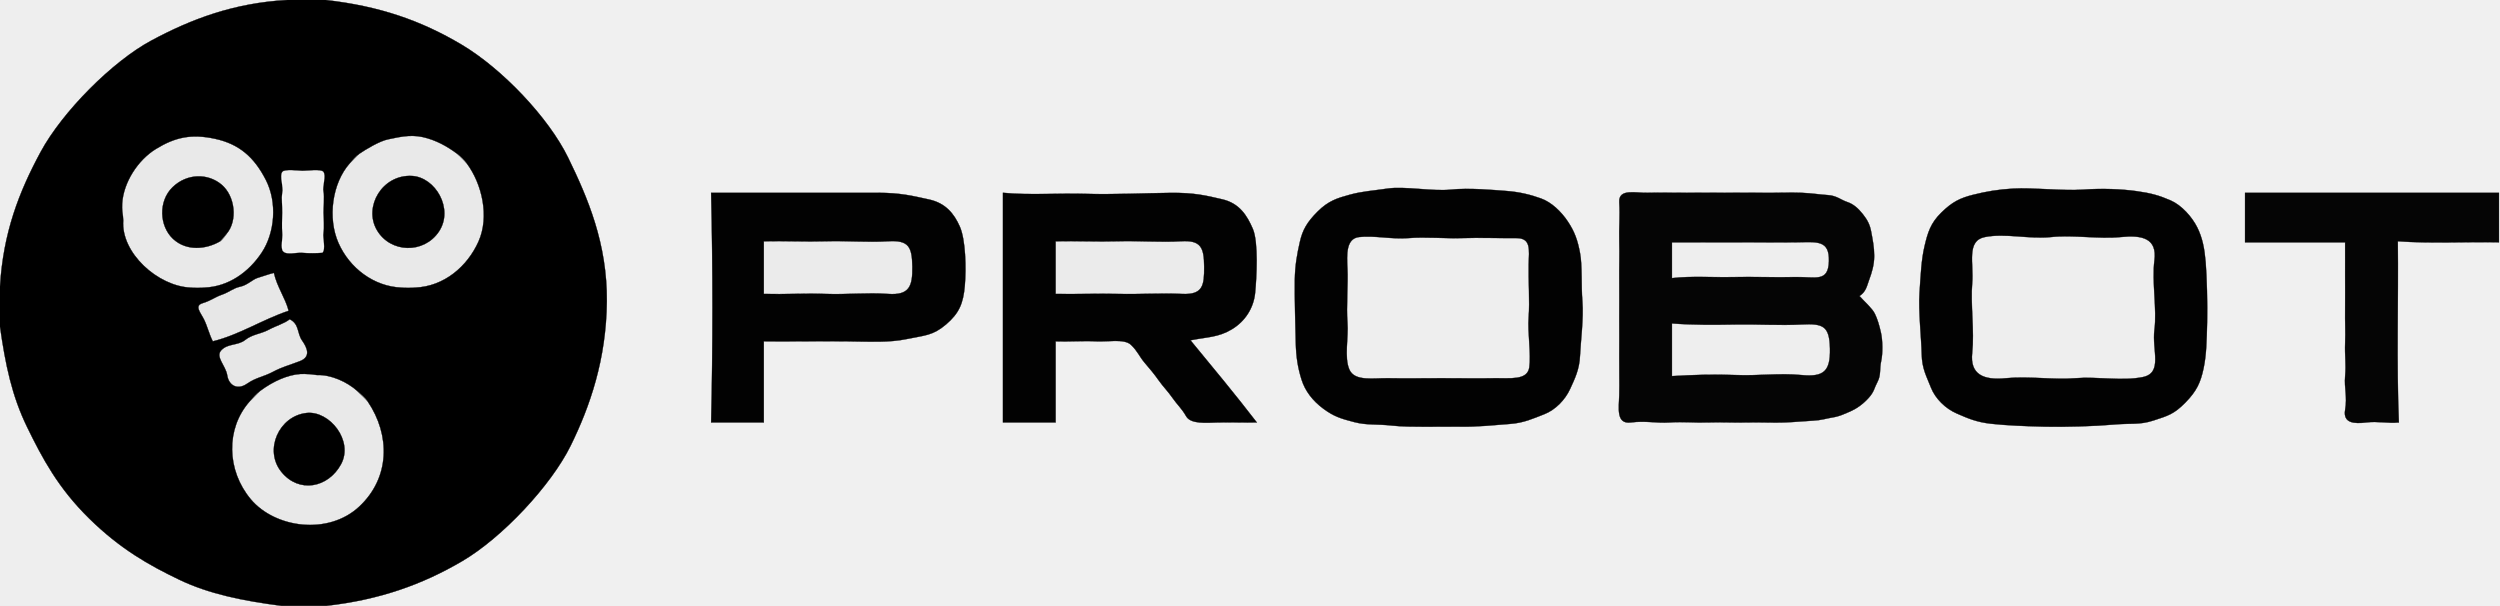
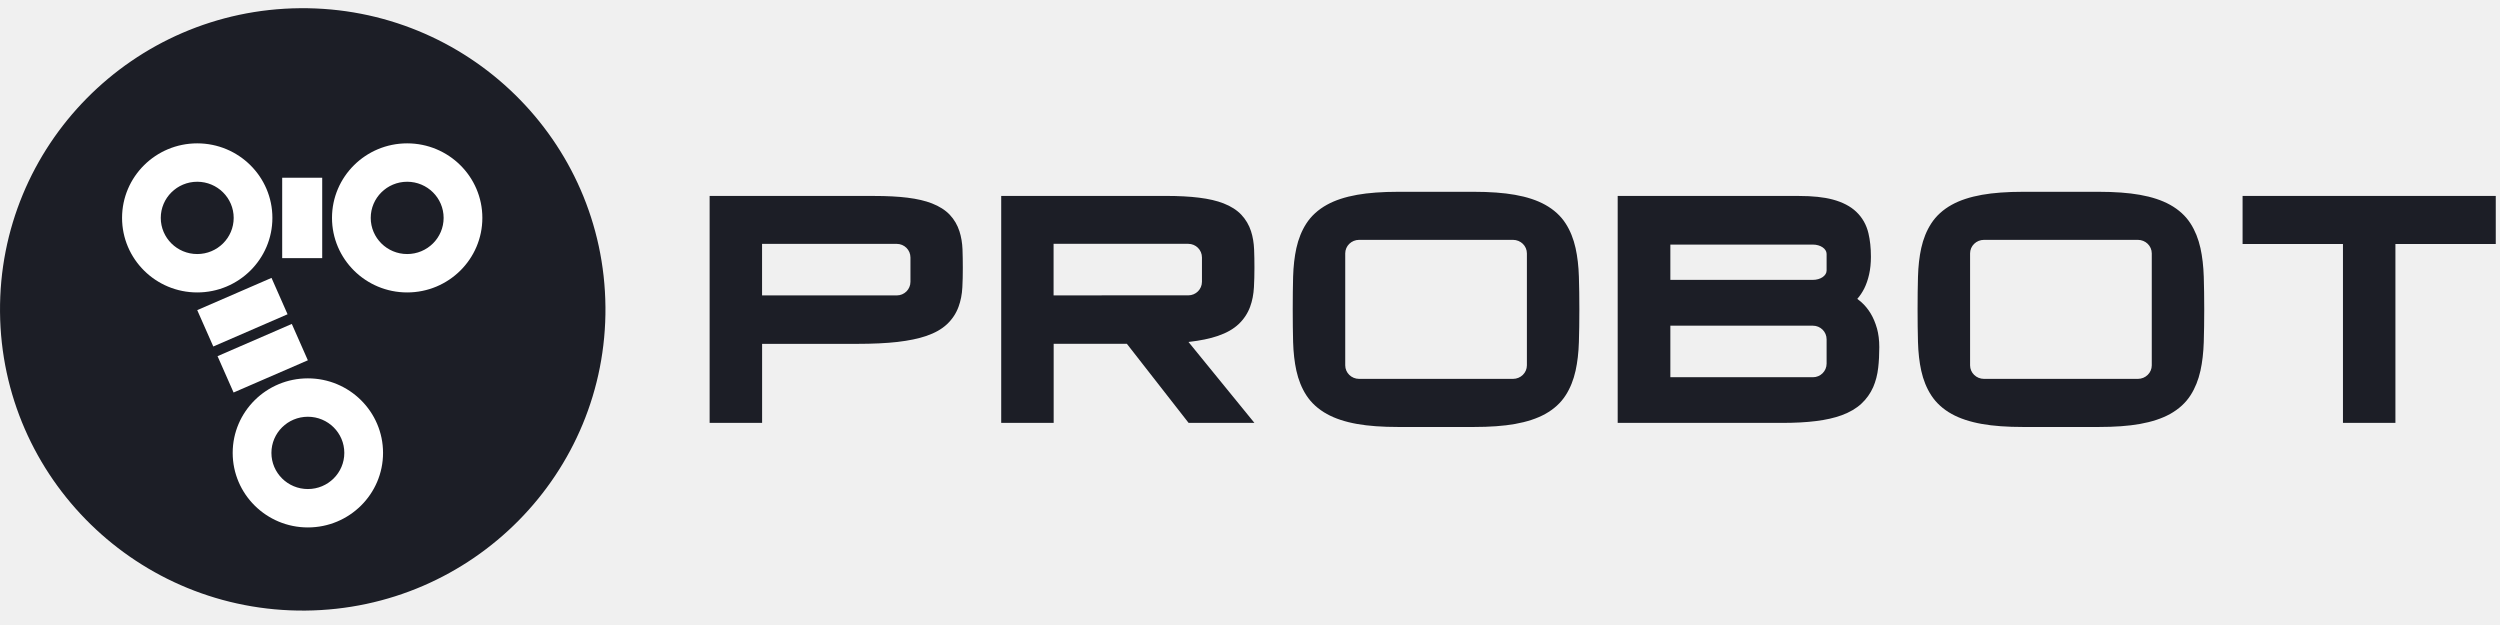
- <svg xmlns="http://www.w3.org/2000/svg" width="2373" height="575" viewBox="0 0 2373 575">
-   <path d="M0 272c3.04-51.05 17.97-89.68 38.57-127.77 20.6-38.09 68.07-85.92 105.2-105.81C180.9 18.54 221.27 2.81 273 0H0v272Z" fill="none" fill-opacity="0" stroke="#000" stroke-opacity=".01" stroke-width=".3" />
-   <path d="M0 272v38c5.16 36.26 11.27 65.7 25.71 95.3 14.45 29.61 29.47 57.94 59.04 86.95 29.57 29.01 56.72 44.2 85.17 57.88 28.44 13.68 60.77 20.18 97.08 24.87h43c50.13-5.7 90.56-19.98 128.75-42.39 38.2-22.41 84.4-72.01 102.82-109.38 18.42-37.37 33.98-82.3 34.43-137.23.45-54.93-18.15-98.23-36.7-136.3-18.56-38.06-62.64-84.43-101.07-107.28C399.8 19.58 360.37 5.8 309 0h-36c-51.73 2.81-92.1 18.54-129.23 38.42-37.13 19.89-84.6 67.72-105.2 105.81C17.97 182.32 3.04 220.95 0 272m194 1c-4.29.17-8.71.17-13 0-31.01-1.2-66.51-32.95-64-64-.16-4.6-1.33-10.65-1-16 1.18-19.33 14.39-40.88 32.25-51.75 17.85-10.88 33.24-14.46 56-9.49 22.75 4.96 36.98 17.32 48.06 38.94 11.07 21.61 8.58 50.28-3.88 69.07-12.47 18.78-31.61 32.34-54.43 33.23m240-127c3.33 2.48 6.56 5.72 9 9 14.59 19.58 21.75 50.63 11.21 74.23-10.53 23.6-32.58 42.7-60.21 43.77-4.29.17-8.71.17-13 0-26.15-1.01-49.18-18.52-59.7-42.3-10.52-23.77-6.05-56.86 10.7-75.7 2.78-3.13 5.55-6.63 9-9 5.98-4.11 19.5-12.28 27.57-13.79 8.07-1.51 19.78-4.95 32.51-2.15 12.73 2.81 23.5 8.92 32.92 15.94m-127 17c2.87 4.1-1.06 13.7 0 19 1.06 5.3-.15 14.43 0 20s.8 13.78 0 19c-.8 5.22 2.57 15.56-1 19-5.31.48-13.92.52-19 0s-14.67 2.33-18-1c-3.43-3.43-.35-12.85-1-18s-.23-13.53 0-19c.23-5.47-1.26-13.79 0-19 1.26-5.21-2.93-15.81 0-20 1.98-2.83 15.29-1.13 19-1 3.71.13 17.91-1.98 20 1m-47 96c2.97 13.38 10.74 23.59 14 36-24.48 8.13-46.85 22.86-72 29-3.39-6.44-5.09-14.13-8.32-20.68-3.23-6.55-9.5-13.09-1.45-15.53 8.05-2.44 11.64-5.75 18.47-8.1 6.82-2.34 10.59-6.19 17.38-7.61 6.78-1.43 11.8-7 16.63-8.38 4.83-1.39 9.38-3.25 15.29-4.7m15 44c9.3 4.7 6.84 13.25 11.77 20.23s8.5 15.47-2 19.54c-10.49 4.07-16.31 5.23-25.78 10.22-9.46 5-15.67 5.13-24.67 11.33-9 6.2-17.12 1.56-18.62-8.02-1.49-9.58-11.78-17.66-5.47-24.07s15.65-4.1 22.47-9.54c6.81-5.44 15.11-5.79 22.3-9.69 7.2-3.9 14.78-5.82 20-10m10 52c5.39-.35 11.41.68 16 1 12.93-.51 28.23 6.31 38 15 3.44 3.06 7.42 6.19 10 10 21.79 32.21 21.26 72.58-8.08 99.92-29.34 27.34-79.83 20.37-102.84-7-23.01-27.38-23.97-67.17-1.08-92.92 3.11-3.5 6.27-7.22 10-10 12.67-9.44 26.45-15.26 38-16Z" fill="none" fill-opacity="0" stroke="#000" stroke-width=".3" />
-   <path d="M310 575h2063V0H309c51.37 5.8 90.8 19.58 129.23 42.42 38.43 22.85 82.51 69.22 101.07 107.28 18.55 38.07 37.15 81.37 36.7 136.3-.45 54.93-16.01 99.86-34.43 137.23-18.42 37.37-64.62 86.97-102.82 109.38C400.56 555.02 360.13 569.3 310 575m1007-396c16.15-2.43 42.65 2.81 60 1s40.13.32 52.75 1.26c12.63.94 23.11 3.56 33 7.13 9.9 3.58 19.05 12.29 25.44 21.86 6.39 9.57 9.31 17.68 11.58 29.98 2.28 12.3.95 29.57 2.23 45.77 1.28 16.2-1.67 38.8-2.26 51.75-.6 12.96-4.83 21.49-9.44 31.55-4.62 10.06-13.79 19.73-24.55 23.89-10.77 4.16-19.16 8.19-32.5 9.2-13.34 1.01-30.84 2.93-48.25 2.61-17.41-.32-46.62.82-63.02-.98-16.41-1.8-24.15-.14-36.73-3.42-12.59-3.27-19.13-5.26-29.17-12.69-10.04-7.43-17.28-16.79-20.67-27.66-3.39-10.87-5.16-20.9-5.48-35.33-.32-14.42-1.2-44.02-.92-58.93.27-14.9 2.24-24.89 4.79-36.24 2.55-11.35 6.73-18.83 16.95-29 10.23-10.17 18.52-12.67 30.5-15.94 11.98-3.28 21.98-3.74 35.75-5.81m594 0c18.76-1.06 47.13 2.33 66 1 18.88-1.33 36.96-.5 50.75 1.4 13.8 1.89 21.81 4.15 32.5 8.79 10.7 4.64 20.46 15.86 25.33 25.58 4.86 9.72 6.92 19.78 8.02 32.98 1.11 13.2 1.84 40.55 1.4 57.25-.44 16.7-.54 30.31-3.39 43.75-2.86 13.45-6.56 21.5-17.36 32.5-10.81 11-16.72 12.48-30.17 16.88-13.44 4.4-21.01 2.35-38.1 3.89-17.1 1.55-46.63 2.42-64.98 1.98-18.35-.44-37.2-1.2-51.25-2.8-14.05-1.61-22.01-5.21-32.52-9.78-10.51-4.56-20.28-14.01-24.42-24.67-4.14-10.66-8.49-17.72-8.74-31.83-.26-14.12-3.22-40.9-2.07-57.92 1.15-17.02 1.69-31.22 4.76-44.25 3.07-13.03 5.72-21.96 15.99-32 10.28-10.04 17.58-13.72 30.15-16.87 12.57-3.14 23.96-5.08 38.1-5.88M725 324v77h-50c1.67-72.08 1.66-145.95 0-218 24.72.01 54.82-.02 79 0s56.79-.03 79 0 32.97 2.92 48.7 6.31c15.72 3.38 23.86 13.31 29.36 25.77 5.51 12.47 6.17 39.48 4.73 56.15-1.45 16.66-5.26 26.03-17.82 36.74s-20.35 10.32-37.22 13.83c-16.86 3.51-33.97 2.48-56.75 2.2-22.78-.28-55.33.21-79 0m405-1c21.52 26.14 42.33 51.13 63 78-11.4.2-25.92-.27-37 0-11.08.27-25.7 1.78-30.1-5.9-4.4-7.68-8.24-10.62-12.81-17.2-4.56-6.58-8.94-10.74-13.22-16.82-4.27-6.08-8.44-10.99-13.44-16.85-5-5.86-6.64-11.03-13-17-6.36-5.97-22.48-2.56-33.43-3.23-10.95-.67-26.62.5-38 0v77h-50V183c24.47 2.42 54.56.21 79 1 24.44.79 57.79-.71 80.07-.93 22.29-.22 32.96 2.35 49.18 6.13 16.21 3.78 23.48 15.32 28.94 28.05 5.46 12.73 3.56 46.13 2.21 60.5-1.36 14.37-9.28 27.1-22.15 34.84-12.88 7.73-23.33 7.23-39.25 10.41m635-42c5.38 5.94 12.05 11.64 14.58 16.77 2.53 5.13 4.18 10.83 5.81 17.98 1.64 7.16 1.84 19.79.22 27-1.63 7.21-.07 13.28-3.4 19.48-3.32 6.2-3.09 9.49-8.51 15.47-5.42 5.99-11.58 10.24-16.62 12.43-5.04 2.18-10.79 5.03-17 6-6.2.97-11.21 2.78-18.83 3.13-7.62.36-16.65 1.32-27.25 1.74-10.6.42-24.35-.33-36 0-11.65.33-24.72-.44-37 0-12.28.44-22.96-.88-36 0s-22.71-1.84-37 0-11.3-13.98-11-26c.3-12.02-.11-23.85 0-36 .11-12.15.01-24.74 0-37-.01-12.26.14-23.56 0-36-.14-12.44.36-24.23 0-37s.81-23.6 0-37c-.81-13.4 15.71-8.64 27-9 11.29-.36 25.36.13 37 0s24.34-.02 36 0 25.66-.17 37 0 25.59-.46 36 0 17.29 1.7 25.25 2.2c7.96.5 12.33 4.63 18.05 6.51 5.73 1.89 10.39 5.85 14.89 11.54 4.5 5.69 6.76 10.16 8 17 1.24 6.85 2.83 14.17 2.81 22.75-.02 8.58-2.37 15.97-4.71 22.3s-2.92 11.44-9.29 15.7m607-98v47c-31.91-.66-64.53 1.33-96-1 .65 57.24-1.32 115.2 1 172-11.09 1.05-19.65-1.4-31 0-11.35 1.4-22.19.75-20-12 2.19-12.75-1.02-20.43 0-32s-.45-19.99 0-31c.45-11.01-.21-21.17 0-32 .21-10.83-.11-21.25 0-32s-.08-21.27 0-32h-95v-47h241Z" stroke="none" fill="none" fill-opacity="0" stroke-opacity="0" stroke-width=".3" />
-   <path d="M116 193c.25 4.63 1.43 10.63 1 16-2.51 31.05 32.99 62.8 64 64 3.97-.31 9.1-.3 13 0 22.82-.89 41.96-14.45 54.43-33.23 12.46-18.79 14.95-47.46 3.88-69.07-11.08-21.62-25.31-33.98-48.06-38.94-22.76-4.97-38.15-1.39-56 9.49-17.86 10.87-31.07 32.42-32.25 51.75m99 29c-.89 1.71-3 5.24-6 7-13 7.63-31.76 9.82-44.75-2.26-12.99-12.08-14.13-35.71-.5-48.99 13.64-13.28 33.51-13.44 46.5-2.56 12.98 10.89 15.56 34.33 4.75 46.81ZM341 146c-1.73 1.8-6.96 7.47-9 9-16.75 18.84-21.22 51.93-10.7 75.7 10.52 23.78 33.55 41.29 59.7 42.3 3.97-.31 9.1-.3 13 0 27.63-1.07 49.68-20.17 60.21-43.77 10.54-23.6 3.38-54.65-11.21-74.23-1.89-1.64-7.47-7.24-9-9-9.42-7.02-20.19-13.13-32.92-15.94-12.73-2.8-24.44.64-32.51 2.15-8.07 1.51-21.59 9.68-27.57 13.79m50 21c22.3 1.17 39.92 31.26 25.69 52.69-14.22 21.44-46.19 20.67-58.99-1.39-12.79-22.07 5.12-52.78 33.3-51.3Z" fill="none" fill-opacity="0" stroke="#000" stroke-opacity=".03" stroke-width=".3" />
-   <path d="M332 155c2.04-1.53 7.27-7.2 9-9-3.45 2.37-6.22 5.87-9 9Z" fill="none" fill-opacity="0" stroke="#6A6A6A" stroke-opacity=".5" stroke-width=".3" />
-   <path d="M443 155c-2.44-3.28-5.67-6.52-9-9 1.53 1.76 7.11 7.36 9 9Z" fill="none" fill-opacity="0" stroke="#6A6A6A" stroke-opacity=".53" stroke-width=".3" />
-   <path d="M268 163c2.33 24.43.34 50.82 1 76 12.26.83 24.77-1.11 37 0-.01-25.17-.83-51.65 1-76-2.09-2.98-16.29-.87-20-1-3.71-.13-17.02-1.83-19 1Z" fill="none" fill-opacity="0" stroke="#000" stroke-opacity=".01" stroke-width=".3" />
-   <path d="M269 239c-.66-25.18 1.33-51.57-1-76-2.93 4.19 1.26 14.79 0 20-1.26 5.21.23 13.53 0 19-.23 5.47-.65 13.85 0 19s-2.43 14.57 1 18Z" fill="none" fill-opacity="0" stroke="#FFF" stroke-opacity=".45" stroke-width=".3" />
-   <path d="M306 239v1c3.57-3.44.2-13.78 1-19 .8-5.22.15-13.43 0-19s1.06-14.7 0-20c-1.06-5.3 2.87-14.9 0-19-1.83 24.35-1.01 50.83-1 76Z" fill="none" fill-opacity="0" stroke="#FFF" stroke-opacity=".29" stroke-width=".3" />
-   <path d="M209 229c1.42-1.29 4.48-5.25 6-7 10.81-12.48 8.23-35.92-4.75-46.81-12.99-10.88-32.86-10.72-46.5 2.56-13.63 13.28-12.49 36.91.5 48.99C177.24 238.82 196 236.63 209 229ZM391 167c-28.18-1.48-46.09 29.23-33.3 51.3 12.8 22.06 44.77 22.83 58.99 1.39 14.23-21.43-3.39-51.52-25.69-52.69Z" fill="none" fill-opacity="0" stroke="#000" stroke-width=".3" />
-   <path d="M1317 179c-13.77 2.07-23.77 2.53-35.75 5.81-11.98 3.27-20.27 5.77-30.5 15.94-10.22 10.17-14.4 17.65-16.95 29-2.55 11.35-4.52 21.34-4.79 36.24-.28 14.91.6 44.51.92 58.93.32 14.43 2.09 24.46 5.48 35.33 3.39 10.87 10.63 20.23 20.67 27.66 10.04 7.43 16.58 9.42 29.17 12.69 12.58 3.28 20.32 1.62 36.73 3.42 16.4 1.8 45.61.66 63.02.98 17.41.32 34.91-1.6 48.25-2.61 13.34-1.01 21.73-5.04 32.5-9.2 10.76-4.16 19.93-13.83 24.55-23.89 4.61-10.06 8.84-18.59 9.44-31.55.59-12.95 3.54-35.55 2.26-51.75-1.28-16.2.05-33.47-2.23-45.77-2.27-12.3-5.19-20.41-11.58-29.98s-15.54-18.28-25.44-21.86c-9.89-3.57-20.37-6.19-33-7.13-12.62-.94-35.4-3.07-52.75-1.26-17.35 1.81-43.85-3.43-60-1m-27 46c14-1.69 31.37 2.33 47 1 15.63-1.33 35.43.56 51 0s36.44.16 51 0c14.56-.16 12.37 10.8 12 25-.37 14.2 1.16 35.48 0 50-1.16 14.52 2.44 35.07.6 47.75-1.83 12.69-18.7 9.94-32.6 10.25-13.9.31-36.25-.01-51 0s-35.77.29-50 0c-14.23-.29-32.13 3.38-37.19-8.25-5.06-11.64-.65-30.26-1.81-44.75-1.16-14.49.7-37.23 0-51-.7-13.77-1.31-28.52 11-30ZM1911 179c-14.14.8-25.53 2.74-38.1 5.88-12.57 3.15-19.87 6.83-30.15 16.87-10.27 10.04-12.92 18.97-15.99 32-3.07 13.03-3.61 27.23-4.76 44.25s1.81 43.8 2.07 57.92c.25 14.11 4.6 21.17 8.74 31.83 4.14 10.66 13.91 20.11 24.42 24.67 10.51 4.57 18.47 8.17 32.52 9.78 14.05 1.6 32.9 2.36 51.25 2.8 18.35.44 47.88-.43 64.98-1.98 17.09-1.54 24.66.51 38.1-3.89 13.45-4.4 19.36-5.88 30.17-16.88 10.8-11 14.5-19.05 17.36-32.5 2.85-13.44 2.95-27.05 3.39-43.75.44-16.7-.29-44.05-1.4-57.25-1.1-13.2-3.16-23.26-8.02-32.98-4.87-9.72-14.63-20.94-25.33-25.58-10.69-4.64-18.7-6.9-32.5-8.79-13.79-1.9-31.87-2.73-50.75-1.4-18.87 1.33-47.24-2.06-66-1m-27 46c19.34-3.87 42.29 2.22 63 0s45.35 2.11 66 0 34.62 1.32 32 22c-2.62 20.68 2.54 46.58 0 66s8.29 40.96-11.08 44.93c-19.37 3.98-43.1-.64-63.92 1.07-20.81 1.71-44.8-2.13-66 0-21.2 2.13-34.22-3.45-32-24 2.22-20.55-1.69-47.11 0-66s-5.82-40.44 12-44ZM725 324c23.67.21 56.22-.28 79 0s39.89 1.31 56.75-2.2c16.87-3.51 24.66-3.12 37.22-13.83 12.56-10.71 16.37-20.08 17.82-36.74 1.44-16.67.78-43.68-4.73-56.15-5.5-12.46-13.64-22.39-29.36-25.77-15.73-3.39-26.49-6.28-48.7-6.31-22.21-.03-54.82.02-79 0s-54.28.01-79 0c1.66 72.05 1.67 145.92 0 218h50v-77m0-45v-50c19.65-.48 39.35.63 59 0s39.37 1.22 59 0c19.63-1.22 22.71 5.34 23 24 .29 18.66-2.69 27.43-23 26-20.31-1.43-39 .74-59 0s-39.08.56-59 0ZM1130 323c15.92-3.18 26.37-2.68 39.25-10.41 12.87-7.74 20.79-20.47 22.15-34.84 1.35-14.37 3.25-47.77-2.21-60.5-5.46-12.73-12.73-24.27-28.94-28.05-16.22-3.78-26.89-6.35-49.18-6.13-22.28.22-55.63 1.72-80.07.93-24.44-.79-54.53 1.42-79-1v218h50v-77c11.38.5 27.05-.67 38 0s27.07-2.74 33.43 3.23c6.36 5.97 8 11.14 13 17 5 5.86 9.17 10.77 13.44 16.85 4.28 6.08 8.66 10.24 13.22 16.82 4.57 6.58 8.41 9.52 12.81 17.2s19.02 6.17 30.1 5.9c11.08-.27 25.6.2 37 0-20.67-26.87-41.48-51.86-63-78m-128-44v-50c19.45-.47 39.63.62 59 0 19.37-.62 41 1.18 60 0s21.86 5.96 22 24c.14 18.04-1.18 26.96-21 26-19.82-.96-40.1.5-60 0s-40.07.37-60 0Z" fill="none" fill-opacity="0" stroke="#000" stroke-opacity=".99" stroke-width=".3" />
-   <path d="M1765 281c6.37-4.26 6.95-9.37 9.29-15.7 2.34-6.33 4.69-13.72 4.71-22.3.02-8.58-1.57-15.9-2.81-22.75-1.24-6.84-3.5-11.31-8-17-4.5-5.69-9.16-9.65-14.89-11.54-5.72-1.88-10.09-6.01-18.05-6.51-7.96-.5-14.84-1.74-25.25-2.2-10.41-.46-24.66.17-36 0s-25.34.02-37 0-24.36-.13-36 0-25.71-.36-37 0-27.81-4.4-27 9c.81 13.4-.36 24.23 0 37s-.14 24.56 0 37c.14 12.44-.01 23.74 0 36 .01 12.26.11 24.85 0 37-.11 12.15.3 23.98 0 36s-3.29 27.84 11 26c14.29-1.84 23.96.88 37 0s23.72.44 36 0c12.28-.44 25.35.33 37 0 11.65-.33 25.4.42 36 0 10.6-.42 19.63-1.38 27.25-1.74 7.62-.35 12.63-2.16 18.83-3.13 6.21-.97 11.96-3.82 17-6 5.04-2.19 11.2-6.44 16.62-12.43 5.42-5.98 5.19-9.27 8.51-15.47 3.33-6.2 1.77-12.27 3.4-19.48 1.62-7.21 1.42-19.84-.22-27-1.63-7.15-3.28-12.85-5.81-17.98-2.53-5.13-9.2-10.83-14.58-16.77m-178-17v-34c19.72-.11 39.27.15 59 0 19.73-.15 39.2.29 59 0 19.8-.29 31.6-2.41 31 18-.6 20.41-12.84 14.53-32 15-19.16.47-39.72-.44-59 0s-39.18-1.16-58 1m0 93v-50c20.11 1.56 40.38 1.36 61 1 20.62-.36 41.17 1.08 62 0s26.54 1.53 27 23c.46 21.47-5.95 27.04-27 25-21.05-2.04-41.26.87-62 0-20.74-.87-40.83-.18-61 1ZM2372 183h-241v47h95c-.08 10.73.11 21.25 0 32s.21 21.17 0 32c-.21 10.83.45 20.99 0 32-.45 11.01 1.02 19.43 0 31s2.19 19.25 0 32 8.65 13.4 20 12c11.35-1.4 19.91 1.05 31 0-2.32-56.8-.35-114.76-1-172 31.47 2.33 64.09.34 96 1v-47Z" fill="none" fill-opacity="0" stroke="#000" stroke-opacity=".98" stroke-width=".3" />
-   <path d="M117 209c.43-5.37-.75-11.37-1-16-.33 5.35.84 11.4 1 16Z" fill="none" fill-opacity="0" stroke="#FFF" stroke-opacity=".23" stroke-width=".3" />
-   <path d="M209 229c3-1.76 5.11-5.29 6-7-1.52 1.75-4.58 5.71-6 7Z" fill="none" fill-opacity="0" stroke="#6E6E6E" stroke-opacity=".52" stroke-width=".3" />
-   <path d="M1290 225c-12.31 1.48-11.7 16.23-11 30 .7 13.77-1.16 36.51 0 51 1.16 14.49-3.25 33.11 1.81 44.75 5.06 11.63 22.96 7.96 37.19 8.25 14.23.29 35.25.01 50 0s37.1.31 51 0c13.9-.31 30.77 2.44 32.6-10.25 1.84-12.68-1.76-33.23-.6-47.75 1.16-14.52-.37-35.8 0-50 .37-14.2 2.56-25.16-12-25-14.56.16-35.43-.56-51 0s-35.37-1.33-51 0c-15.63 1.33-33-2.69-47-1ZM1884 225c-17.82 3.56-10.31 25.11-12 44-1.69 18.89 2.22 45.45 0 66-2.22 20.55 10.8 26.13 32 24 21.2-2.13 45.19 1.71 66 0 20.82-1.71 44.55 2.91 63.92-1.07 19.37-3.97 8.54-25.51 11.08-44.93 2.54-19.42-2.62-45.32 0-66s-11.35-24.11-32-22c-20.65 2.11-45.29-2.22-66 0s-43.66-3.87-63 0Z" fill="none" fill-opacity="0" stroke="#000" stroke-opacity=".01" stroke-width=".3" />
-   <path d="M725 279c19.92.56 39-.74 59 0s38.69-1.43 59 0c20.31 1.43 23.29-7.34 23-26-.29-18.66-3.37-25.22-23-24-19.63 1.22-39.35-.63-59 0s-39.35-.48-59 0v50ZM1002 279c19.93.37 40.1-.5 60 0s40.18-.96 60 0 21.14-7.96 21-26c-.14-18.04-3-25.18-22-24-19 1.18-40.63-.62-60 0-19.37.62-39.55-.47-59 0v50Z" fill="none" fill-opacity="0" stroke="#000" stroke-opacity=".02" stroke-width=".3" />
-   <path d="M1587 264c18.82-2.16 38.72-.56 58-1 19.28-.44 39.84.47 59 0 19.16-.47 31.4 5.41 32-15 .6-20.41-11.2-18.29-31-18-19.8.29-39.27-.15-59 0-19.73.15-39.28-.11-59 0v34Z" fill="none" fill-opacity="0" stroke="#000" stroke-opacity=".01" stroke-width=".3" />
-   <path d="M306 240v-1c-12.23-1.11-24.74.83-37 0 3.33 3.33 12.92.48 18 1s13.69.48 19 0Z" fill="none" fill-opacity="0" stroke="#FFF" stroke-opacity=".12" stroke-width=".3" />
-   <path d="M260 259c-5.91 1.45-10.46 3.31-15.29 4.7-4.83 1.38-9.85 6.95-16.63 8.38-6.79 1.42-10.56 5.27-17.38 7.61-6.83 2.35-10.42 5.66-18.47 8.1-8.05 2.44-1.78 8.98 1.45 15.53 3.23 6.55 4.93 14.24 8.32 20.68 25.15-6.14 47.52-20.87 72-29-3.26-12.41-11.03-22.62-14-36Z" fill="none" fill-opacity="0" stroke="#000" stroke-opacity=".04" stroke-width=".3" />
-   <path d="M181 273c4.29.17 8.71.17 13 0-3.9-.3-9.03-.31-13 0ZM381 273c4.29.17 8.71.17 13 0-3.9-.3-9.03-.31-13 0Z" fill="none" fill-opacity="0" stroke="#FFF" stroke-opacity=".31" stroke-width=".3" />
-   <path d="M275 303c-5.22 4.18-12.8 6.1-20 10-7.19 3.9-15.49 4.25-22.3 9.69-6.82 5.44-16.16 3.13-22.47 9.54-6.31 6.41 3.98 14.49 5.47 24.07 1.5 9.58 9.62 14.22 18.62 8.02 9-6.2 15.21-6.33 24.67-11.33 9.47-4.99 15.29-6.15 25.78-10.22 10.5-4.07 6.93-12.56 2-19.54-4.93-6.98-2.47-15.53-11.77-20.23Z" fill="none" fill-opacity="0" stroke="#000" stroke-opacity=".04" stroke-width=".3" />
-   <path d="M1587 357c20.17-1.18 40.26-1.87 61-1 20.74.87 40.95-2.04 62 0 21.05 2.04 27.46-3.53 27-25-.46-21.47-6.17-24.08-27-23-20.83 1.08-41.38-.36-62 0-20.62.36-40.89.56-61-1v50ZM0 575h267c-36.31-4.69-68.64-11.19-97.08-24.87-28.45-13.68-55.6-28.87-85.17-57.88s-44.59-57.34-59.04-86.95C11.27 375.7 5.16 346.26 0 310v265Z" fill="none" fill-opacity="0" stroke="#000" stroke-opacity=".01" stroke-width=".3" />
-   <path d="M247 371c-2.09 2.41-7.48 8.11-10 10-22.89 25.75-21.93 65.54 1.08 92.92 23.01 27.37 73.5 34.34 102.84 7 29.34-27.34 29.87-67.71 8.08-99.92-2.14-2.04-8.2-7.6-10-10-9.77-8.69-25.07-15.51-38-15-5.36.21-11.43-.74-16-1-11.55.74-25.33 6.56-38 16m44 21c21.75-2.37 44.86 26.37 32.69 48.69-12.16 22.33-39.86 27.88-56.61 7.23-16.75-20.66-2.37-53.06 23.92-55.92Z" fill="none" fill-opacity="0" stroke="#000" stroke-opacity=".03" stroke-width=".3" />
-   <path d="M301 356c-4.59-.32-10.61-1.35-16-1 4.57.26 10.64 1.21 16 1Z" fill="none" fill-opacity="0" stroke="#FFF" stroke-opacity=".25" stroke-width=".3" />
-   <path d="M237 381c2.52-1.89 7.91-7.59 10-10-3.73 2.78-6.89 6.5-10 10Z" fill="none" fill-opacity="0" stroke="#696969" stroke-opacity=".51" stroke-width=".3" />
-   <path d="M349 381c-2.58-3.81-6.56-6.94-10-10 1.8 2.4 7.86 7.96 10 10Z" fill="none" fill-opacity="0" stroke="#696969" stroke-opacity=".54" stroke-width=".3" />
-   <path d="M291 392c-26.29 2.86-40.67 35.26-23.92 55.92 16.75 20.65 44.45 15.1 56.61-7.23 12.17-22.32-10.94-51.06-32.69-48.69Z" fill="none" fill-opacity="0" stroke="#000" stroke-width=".3" />
-   <path d="M0 272c3.04-51.05 17.97-89.68 38.57-127.77 20.6-38.09 68.07-85.92 105.2-105.81C180.9 18.54 221.27 2.81 273 0H0v272Z" fill-opacity=".01" stroke="None" />
-   <path d="M0 272v38c5.16 36.26 11.27 65.7 25.71 95.3 14.45 29.61 29.47 57.94 59.04 86.95 29.57 29.01 56.72 44.2 85.17 57.88 28.44 13.68 60.77 20.18 97.08 24.87h43c50.13-5.7 90.56-19.98 128.75-42.39 38.2-22.41 84.4-72.01 102.82-109.38 18.42-37.37 33.98-82.3 34.43-137.23.45-54.93-18.15-98.23-36.7-136.3-18.56-38.06-62.64-84.43-101.07-107.28C399.8 19.58 360.37 5.8 309 0h-36c-51.73 2.81-92.1 18.54-129.23 38.42-37.13 19.89-84.6 67.72-105.2 105.81C17.97 182.32 3.04 220.95 0 272m194 1c-4.29.17-8.71.17-13 0-31.01-1.2-66.51-32.95-64-64-.16-4.6-1.33-10.65-1-16 1.18-19.33 14.39-40.88 32.25-51.75 17.85-10.88 33.24-14.46 56-9.49 22.75 4.96 36.98 17.32 48.06 38.94 11.07 21.61 8.58 50.28-3.88 69.07-12.47 18.78-31.61 32.34-54.43 33.23m240-127c3.33 2.48 6.56 5.72 9 9 14.59 19.58 21.75 50.63 11.21 74.23-10.53 23.6-32.58 42.7-60.21 43.77-4.29.17-8.71.17-13 0-26.15-1.01-49.18-18.52-59.7-42.3-10.52-23.77-6.05-56.86 10.7-75.7 2.78-3.13 5.55-6.63 9-9 5.98-4.11 19.5-12.28 27.57-13.79 8.07-1.51 19.78-4.95 32.51-2.15 12.73 2.81 23.5 8.92 32.92 15.94m-127 17c2.87 4.1-1.06 13.7 0 19 1.06 5.3-.15 14.43 0 20s.8 13.78 0 19c-.8 5.22 2.57 15.56-1 19-5.31.48-13.92.52-19 0s-14.67 2.33-18-1c-3.43-3.43-.35-12.85-1-18s-.23-13.53 0-19c.23-5.47-1.26-13.79 0-19 1.26-5.21-2.93-15.81 0-20 1.98-2.83 15.29-1.13 19-1 3.71.13 17.91-1.98 20 1m-47 96c2.97 13.38 10.74 23.59 14 36-24.48 8.13-46.85 22.86-72 29-3.39-6.44-5.09-14.13-8.32-20.68-3.23-6.55-9.5-13.09-1.45-15.53 8.05-2.44 11.64-5.75 18.47-8.1 6.82-2.34 10.59-6.19 17.38-7.61 6.78-1.43 11.8-7 16.63-8.38 4.83-1.39 9.38-3.25 15.29-4.7m15 44c9.3 4.7 6.84 13.25 11.77 20.23s8.5 15.47-2 19.54c-10.49 4.07-16.31 5.23-25.78 10.22-9.46 5-15.67 5.13-24.67 11.33-9 6.2-17.12 1.56-18.62-8.02-1.49-9.58-11.78-17.66-5.47-24.07s15.65-4.1 22.47-9.54c6.81-5.44 15.11-5.79 22.3-9.69 7.2-3.9 14.78-5.82 20-10m10 52c5.39-.35 11.41.68 16 1 12.93-.51 28.23 6.31 38 15 3.44 3.06 7.42 6.19 10 10 21.79 32.21 21.26 72.58-8.08 99.92-29.34 27.34-79.83 20.37-102.84-7-23.01-27.38-23.97-67.17-1.08-92.92 3.11-3.5 6.27-7.22 10-10 12.67-9.44 26.45-15.26 38-16Z" stroke="None" />
-   <path d="M116 193c.25 4.63 1.43 10.63 1 16-2.51 31.05 32.99 62.8 64 64 3.97-.31 9.1-.3 13 0 22.82-.89 41.96-14.45 54.43-33.23 12.46-18.79 14.95-47.46 3.88-69.07-11.08-21.62-25.31-33.98-48.06-38.94-22.76-4.97-38.15-1.39-56 9.49-17.86 10.87-31.07 32.42-32.25 51.75m99 29c-.89 1.71-3 5.24-6 7-13 7.63-31.76 9.82-44.75-2.26-12.99-12.08-14.13-35.71-.5-48.99 13.64-13.28 33.51-13.44 46.5-2.56 12.98 10.89 15.56 34.33 4.75 46.81ZM341 146c-1.73 1.8-6.96 7.47-9 9-16.75 18.84-21.22 51.93-10.7 75.7 10.52 23.78 33.55 41.29 59.7 42.3 3.97-.31 9.1-.3 13 0 27.63-1.07 49.68-20.17 60.21-43.77 10.54-23.6 3.38-54.65-11.21-74.23-1.89-1.64-7.47-7.24-9-9-9.42-7.02-20.19-13.13-32.92-15.94-12.73-2.8-24.44.64-32.51 2.15-8.07 1.51-21.59 9.68-27.57 13.79m50 21c22.3 1.17 39.92 31.26 25.69 52.69-14.22 21.44-46.19 20.67-58.99-1.39-12.79-22.07 5.12-52.78 33.3-51.3Z" fill-opacity=".03" stroke="None" />
-   <path d="M332 155c2.04-1.53 7.27-7.2 9-9-3.45 2.37-6.22 5.87-9 9Z" fill="#6A6A6A" fill-opacity=".5" stroke="None" />
-   <path d="M443 155c-2.44-3.28-5.67-6.52-9-9 1.53 1.76 7.11 7.36 9 9Z" fill="#6A6A6A" fill-opacity=".53" stroke="None" />
-   <path d="M268 163c2.33 24.43.34 50.82 1 76 12.26.83 24.77-1.11 37 0-.01-25.17-.83-51.65 1-76-2.09-2.98-16.29-.87-20-1-3.71-.13-17.02-1.83-19 1Z" fill-opacity=".01" stroke="None" />
-   <path d="M269 239c-.66-25.18 1.33-51.57-1-76-2.93 4.19 1.26 14.79 0 20-1.26 5.21.23 13.53 0 19-.23 5.47-.65 13.85 0 19s-2.43 14.57 1 18Z" fill="#FFF" fill-opacity=".45" stroke="None" />
-   <path d="M306 239v1c3.57-3.44.2-13.78 1-19 .8-5.22.15-13.43 0-19s1.06-14.7 0-20c-1.06-5.3 2.87-14.9 0-19-1.83 24.35-1.01 50.83-1 76Z" fill="#FFF" fill-opacity=".29" stroke="None" />
-   <path d="M209 229c1.42-1.29 4.48-5.25 6-7 10.81-12.48 8.23-35.92-4.75-46.81-12.99-10.88-32.86-10.72-46.5 2.56-13.63 13.28-12.49 36.91.5 48.99C177.24 238.82 196 236.63 209 229ZM391 167c-28.18-1.48-46.09 29.23-33.3 51.3 12.8 22.06 44.77 22.83 58.99 1.39 14.23-21.43-3.39-51.52-25.69-52.69Z" stroke="None" />
-   <path d="M1317 179c-13.77 2.07-23.77 2.53-35.75 5.81-11.98 3.27-20.27 5.77-30.5 15.94-10.22 10.17-14.4 17.65-16.95 29-2.55 11.35-4.52 21.34-4.79 36.24-.28 14.91.6 44.51.92 58.93.32 14.43 2.09 24.46 5.48 35.33 3.39 10.87 10.63 20.23 20.67 27.66 10.04 7.43 16.58 9.42 29.17 12.69 12.58 3.28 20.32 1.62 36.73 3.42 16.4 1.8 45.61.66 63.02.98 17.41.32 34.91-1.6 48.25-2.61 13.34-1.01 21.73-5.04 32.5-9.2 10.76-4.16 19.93-13.83 24.55-23.89 4.61-10.06 8.84-18.59 9.44-31.55.59-12.95 3.54-35.55 2.26-51.75-1.28-16.2.05-33.47-2.23-45.77-2.27-12.3-5.19-20.41-11.58-29.98s-15.54-18.28-25.44-21.86c-9.89-3.57-20.37-6.19-33-7.13-12.62-.94-35.4-3.07-52.75-1.26-17.35 1.81-43.85-3.43-60-1m-27 46c14-1.69 31.37 2.33 47 1 15.63-1.33 35.43.56 51 0s36.44.16 51 0c14.56-.16 12.37 10.8 12 25-.37 14.2 1.16 35.48 0 50-1.16 14.52 2.44 35.07.6 47.75-1.83 12.69-18.7 9.94-32.6 10.25-13.9.31-36.25-.01-51 0s-35.77.29-50 0c-14.23-.29-32.13 3.38-37.19-8.25-5.06-11.64-.65-30.26-1.81-44.75-1.16-14.49.7-37.23 0-51-.7-13.77-1.31-28.52 11-30ZM1911 179c-14.14.8-25.53 2.74-38.1 5.88-12.57 3.15-19.87 6.83-30.15 16.87-10.27 10.04-12.92 18.97-15.99 32-3.07 13.03-3.61 27.23-4.76 44.25s1.81 43.8 2.07 57.92c.25 14.11 4.6 21.17 8.74 31.83 4.14 10.66 13.91 20.11 24.42 24.67 10.51 4.57 18.47 8.17 32.52 9.78 14.05 1.6 32.9 2.36 51.25 2.8 18.35.44 47.88-.43 64.98-1.98 17.09-1.54 24.66.51 38.1-3.89 13.45-4.4 19.36-5.88 30.17-16.88 10.8-11 14.5-19.05 17.36-32.5 2.85-13.44 2.95-27.05 3.39-43.75.44-16.7-.29-44.05-1.4-57.25-1.1-13.2-3.16-23.26-8.02-32.98-4.87-9.72-14.63-20.94-25.33-25.58-10.69-4.64-18.7-6.9-32.5-8.79-13.79-1.9-31.87-2.73-50.75-1.4-18.87 1.33-47.24-2.06-66-1m-27 46c19.34-3.87 42.29 2.22 63 0s45.35 2.11 66 0 34.62 1.32 32 22c-2.62 20.68 2.54 46.58 0 66s8.29 40.96-11.08 44.93c-19.37 3.98-43.1-.64-63.92 1.07-20.81 1.71-44.8-2.13-66 0-21.2 2.13-34.22-3.45-32-24 2.22-20.55-1.69-47.11 0-66s-5.82-40.44 12-44ZM725 324c23.67.21 56.22-.28 79 0s39.89 1.31 56.75-2.2c16.87-3.51 24.66-3.12 37.22-13.83 12.56-10.71 16.37-20.08 17.82-36.74 1.44-16.67.78-43.68-4.73-56.15-5.5-12.46-13.64-22.39-29.36-25.77-15.73-3.39-26.49-6.28-48.7-6.31-22.21-.03-54.82.02-79 0s-54.28.01-79 0c1.66 72.05 1.67 145.92 0 218h50v-77m0-45v-50c19.65-.48 39.35.63 59 0s39.37 1.22 59 0c19.63-1.22 22.71 5.34 23 24 .29 18.66-2.69 27.43-23 26-20.31-1.43-39 .74-59 0s-39.08.56-59 0ZM1130 323c15.92-3.18 26.37-2.68 39.25-10.41 12.87-7.74 20.79-20.47 22.15-34.84 1.35-14.37 3.25-47.77-2.21-60.5-5.46-12.73-12.73-24.27-28.94-28.05-16.22-3.78-26.89-6.35-49.18-6.13-22.28.22-55.63 1.72-80.07.93-24.44-.79-54.53 1.42-79-1v218h50v-77c11.38.5 27.05-.67 38 0s27.07-2.74 33.43 3.23c6.36 5.97 8 11.14 13 17 5 5.86 9.17 10.77 13.44 16.85 4.28 6.08 8.66 10.24 13.22 16.82 4.57 6.58 8.41 9.52 12.81 17.2s19.02 6.17 30.1 5.9c11.08-.27 25.6.2 37 0-20.67-26.87-41.48-51.86-63-78m-128-44v-50c19.45-.47 39.63.62 59 0 19.37-.62 41 1.18 60 0s21.86 5.96 22 24c.14 18.04-1.18 26.96-21 26-19.82-.96-40.1.5-60 0s-40.07.37-60 0Z" fill-opacity=".99" stroke="None" />
-   <path d="M1765 281c6.37-4.26 6.95-9.37 9.29-15.7 2.34-6.33 4.69-13.72 4.71-22.3.02-8.58-1.57-15.9-2.81-22.75-1.24-6.84-3.5-11.31-8-17-4.5-5.69-9.16-9.65-14.89-11.54-5.72-1.88-10.09-6.01-18.05-6.51-7.96-.5-14.84-1.74-25.25-2.2-10.41-.46-24.66.17-36 0s-25.34.02-37 0-24.36-.13-36 0-25.71-.36-37 0-27.81-4.4-27 9c.81 13.4-.36 24.23 0 37s-.14 24.56 0 37c.14 12.44-.01 23.74 0 36 .01 12.26.11 24.85 0 37-.11 12.15.3 23.98 0 36s-3.29 27.84 11 26c14.29-1.84 23.96.88 37 0s23.72.44 36 0c12.28-.44 25.35.33 37 0 11.65-.33 25.4.42 36 0 10.6-.42 19.63-1.38 27.25-1.74 7.62-.35 12.63-2.16 18.83-3.13 6.21-.97 11.96-3.82 17-6 5.04-2.19 11.2-6.44 16.62-12.43 5.42-5.98 5.19-9.27 8.51-15.47 3.33-6.2 1.77-12.27 3.4-19.48 1.62-7.21 1.42-19.84-.22-27-1.63-7.15-3.28-12.85-5.81-17.98-2.53-5.13-9.2-10.83-14.58-16.77m-178-17v-34c19.72-.11 39.27.15 59 0 19.73-.15 39.2.29 59 0 19.8-.29 31.6-2.41 31 18-.6 20.41-12.84 14.53-32 15-19.16.47-39.72-.44-59 0s-39.18-1.16-58 1m0 93v-50c20.11 1.56 40.38 1.36 61 1 20.62-.36 41.17 1.08 62 0s26.54 1.53 27 23c.46 21.47-5.95 27.04-27 25-21.05-2.04-41.26.87-62 0-20.74-.87-40.83-.18-61 1ZM2372 183h-241v47h95c-.08 10.73.11 21.25 0 32s.21 21.17 0 32c-.21 10.83.45 20.99 0 32-.45 11.01 1.02 19.43 0 31s2.19 19.25 0 32 8.65 13.4 20 12c11.35-1.4 19.91 1.05 31 0-2.32-56.8-.35-114.76-1-172 31.47 2.33 64.09.34 96 1v-47Z" fill-opacity=".98" stroke="None" />
-   <path d="M117 209c.43-5.37-.75-11.37-1-16-.33 5.35.84 11.4 1 16Z" fill="#FFF" fill-opacity=".23" stroke="None" />
-   <path d="M209 229c3-1.76 5.11-5.29 6-7-1.52 1.75-4.58 5.71-6 7Z" fill="#6E6E6E" fill-opacity=".52" stroke="None" />
-   <path d="M1290 225c-12.31 1.48-11.7 16.23-11 30 .7 13.77-1.16 36.51 0 51 1.16 14.49-3.25 33.11 1.81 44.75 5.06 11.63 22.96 7.96 37.19 8.25 14.23.29 35.25.01 50 0s37.1.31 51 0c13.9-.31 30.77 2.44 32.6-10.25 1.84-12.68-1.76-33.23-.6-47.75 1.16-14.52-.37-35.8 0-50 .37-14.2 2.56-25.16-12-25-14.56.16-35.43-.56-51 0s-35.37-1.33-51 0c-15.63 1.33-33-2.69-47-1ZM1884 225c-17.82 3.56-10.31 25.11-12 44-1.69 18.89 2.22 45.45 0 66-2.22 20.55 10.8 26.13 32 24 21.2-2.13 45.19 1.71 66 0 20.82-1.71 44.55 2.91 63.92-1.07 19.37-3.97 8.54-25.51 11.08-44.93 2.54-19.42-2.62-45.32 0-66s-11.35-24.11-32-22c-20.65 2.11-45.29-2.22-66 0s-43.66-3.87-63 0Z" fill-opacity=".01" stroke="None" />
-   <path d="M725 279c19.92.56 39-.74 59 0s38.69-1.43 59 0c20.31 1.43 23.29-7.34 23-26-.29-18.66-3.37-25.22-23-24-19.63 1.22-39.35-.63-59 0s-39.35-.48-59 0v50ZM1002 279c19.93.37 40.1-.5 60 0s40.18-.96 60 0 21.14-7.96 21-26c-.14-18.04-3-25.18-22-24-19 1.18-40.63-.62-60 0-19.37.62-39.55-.47-59 0v50Z" fill-opacity=".02" stroke="None" />
-   <path d="M1587 264c18.82-2.16 38.72-.56 58-1 19.28-.44 39.84.47 59 0 19.16-.47 31.4 5.41 32-15 .6-20.41-11.2-18.29-31-18-19.8.29-39.27-.15-59 0-19.73.15-39.28-.11-59 0v34Z" fill-opacity=".01" stroke="None" />
-   <path d="M306 240v-1c-12.23-1.11-24.74.83-37 0 3.33 3.33 12.92.48 18 1s13.69.48 19 0Z" fill="#FFF" fill-opacity=".12" stroke="None" />
-   <path d="M260 259c-5.91 1.45-10.46 3.31-15.29 4.7-4.83 1.38-9.85 6.95-16.63 8.38-6.79 1.42-10.56 5.27-17.38 7.61-6.83 2.35-10.42 5.66-18.47 8.1-8.05 2.44-1.78 8.98 1.45 15.53 3.23 6.55 4.93 14.24 8.32 20.68 25.15-6.14 47.52-20.87 72-29-3.26-12.41-11.03-22.62-14-36Z" fill-opacity=".04" stroke="None" />
-   <path d="M181 273c4.29.17 8.71.17 13 0-3.9-.3-9.03-.31-13 0ZM381 273c4.29.17 8.71.17 13 0-3.9-.3-9.03-.31-13 0Z" fill="#FFF" fill-opacity=".31" stroke="None" />
-   <path d="M275 303c-5.22 4.18-12.8 6.1-20 10-7.19 3.9-15.49 4.25-22.3 9.69-6.82 5.44-16.16 3.13-22.47 9.54-6.31 6.41 3.98 14.49 5.47 24.07 1.5 9.58 9.62 14.22 18.62 8.02 9-6.2 15.21-6.33 24.67-11.33 9.47-4.99 15.29-6.15 25.78-10.22 10.5-4.07 6.93-12.56 2-19.54-4.93-6.98-2.47-15.53-11.77-20.23Z" fill-opacity=".04" stroke="None" />
-   <path d="M1587 357c20.17-1.18 40.26-1.87 61-1 20.74.87 40.95-2.04 62 0 21.05 2.04 27.46-3.53 27-25-.46-21.47-6.17-24.08-27-23-20.83 1.08-41.38-.36-62 0-20.62.36-40.89.56-61-1v50ZM0 575h267c-36.31-4.69-68.64-11.19-97.08-24.87-28.45-13.68-55.6-28.87-85.17-57.88s-44.59-57.34-59.04-86.95C11.27 375.7 5.16 346.26 0 310v265Z" fill-opacity=".01" stroke="None" />
-   <path d="M247 371c-2.09 2.41-7.48 8.11-10 10-22.89 25.75-21.93 65.54 1.08 92.92 23.01 27.37 73.5 34.34 102.84 7 29.34-27.34 29.87-67.71 8.08-99.92-2.14-2.04-8.2-7.6-10-10-9.77-8.69-25.07-15.51-38-15-5.36.21-11.43-.74-16-1-11.55.74-25.33 6.56-38 16m44 21c21.75-2.37 44.86 26.37 32.69 48.69-12.16 22.33-39.86 27.88-56.61 7.23-16.75-20.66-2.37-53.06 23.92-55.92Z" fill-opacity=".03" stroke="None" />
-   <path d="M301 356c-4.59-.32-10.61-1.35-16-1 4.57.26 10.64 1.21 16 1Z" fill="#FFF" fill-opacity=".25" stroke="None" />
-   <path d="M237 381c2.52-1.89 7.91-7.59 10-10-3.73 2.78-6.89 6.5-10 10Z" fill="#696969" fill-opacity=".51" stroke="None" />
-   <path d="M349 381c-2.58-3.81-6.56-6.94-10-10 1.8 2.4 7.86 7.96 10 10Z" fill="#696969" fill-opacity=".54" stroke="None" />
-   <path d="M291 392c-26.29 2.86-40.67 35.26-23.92 55.92 16.75 20.65 44.45 15.1 56.61-7.23 12.17-22.32-10.94-51.06-32.69-48.69Z" stroke="None" />
+ <svg xmlns="http://www.w3.org/2000/svg" width="120" height="30" viewBox="0 0 120 30" fill="none">
+   <g clip-path="url(#clip0_491_345)">
+     <path d="M29.061 14.724C28.991 6.74 22.428 0.324 14.403 0.394C6.379 0.464 -0.07 6.993 0.001 14.978C0.071 22.962 6.634 29.378 14.659 29.308C22.683 29.238 29.132 22.709 29.062 14.724H29.061Z" fill="#1C1E26" />
+     <path d="M107.644 9.404V11.712H112.462V20.299H114.98V11.712H119.797V9.404H107.644ZM46.201 11.975C46.188 11.659 46.139 11.367 46.054 11.103C45.958 10.803 45.803 10.537 45.592 10.312C45.38 10.088 45.091 9.902 44.733 9.763C44.412 9.638 44.027 9.547 43.556 9.489C43.119 9.434 42.582 9.406 41.958 9.406H34.062V20.299H36.581V16.505H41.136C41.894 16.505 42.546 16.474 43.072 16.414C43.627 16.349 44.081 16.255 44.458 16.127C44.88 15.982 45.206 15.797 45.457 15.561C45.708 15.324 45.895 15.041 46.01 14.725C46.114 14.444 46.176 14.128 46.193 13.789C46.209 13.503 46.215 13.189 46.215 12.856C46.215 12.523 46.209 12.24 46.2 11.975H46.201ZM43.702 13.527C43.702 13.888 43.408 14.18 43.045 14.18H36.579V11.706H43.045C43.408 11.706 43.702 11.998 43.702 12.359V13.527ZM57.067 16.412C57.623 16.348 58.076 16.254 58.454 16.125C58.877 15.98 59.202 15.795 59.453 15.559C59.704 15.322 59.891 15.039 60.006 14.724C60.11 14.442 60.17 14.127 60.189 13.787C60.205 13.501 60.213 13.187 60.213 12.854C60.213 12.521 60.208 12.238 60.197 11.973C60.184 11.657 60.135 11.365 60.05 11.101C59.954 10.801 59.797 10.536 59.587 10.311C59.376 10.086 59.087 9.901 58.728 9.761C58.408 9.637 58.023 9.546 57.552 9.488C57.115 9.433 56.576 9.404 55.954 9.404H48.058V20.297H50.576V16.503H54.09L57.052 20.297H60.211L57.047 16.414C57.047 16.414 57.059 16.414 57.066 16.412H57.067ZM52.883 14.178H50.572V11.704H57.037C57.401 11.704 57.694 11.996 57.694 12.358V13.523C57.694 13.885 57.401 14.177 57.037 14.177H52.882L52.883 14.178ZM90.093 15.76C90.018 15.495 89.917 15.256 89.794 15.05C89.666 14.838 89.516 14.656 89.349 14.507C89.284 14.449 89.218 14.395 89.15 14.345C89.276 14.204 89.387 14.037 89.483 13.849C89.581 13.652 89.662 13.423 89.718 13.168C89.775 12.919 89.804 12.633 89.804 12.32C89.804 11.905 89.764 11.528 89.685 11.197C89.589 10.79 89.393 10.443 89.101 10.166C88.823 9.901 88.441 9.703 87.966 9.576C87.538 9.463 87.006 9.406 86.341 9.406H77.649V20.299H85.526C86.153 20.299 86.703 20.271 87.16 20.212C87.641 20.153 88.061 20.057 88.405 19.93C88.784 19.79 89.1 19.605 89.343 19.38C89.586 19.156 89.78 18.884 89.913 18.582C90.034 18.302 90.116 17.99 90.154 17.649C90.189 17.349 90.206 17.017 90.206 16.661C90.206 16.329 90.168 16.026 90.094 15.759L90.093 15.76ZM87.677 17.454C87.677 17.815 87.383 18.107 87.02 18.107H80.177V15.633H87.02C87.383 15.633 87.677 15.925 87.677 16.287V17.454ZM87.677 12.986C87.677 13.233 87.383 13.434 87.02 13.434H80.177V11.74H87.02C87.383 11.74 87.677 11.941 87.677 12.188V12.986ZM75.787 13.285C75.772 12.78 75.718 12.319 75.628 11.91C75.53 11.467 75.371 11.07 75.154 10.732C74.921 10.366 74.589 10.063 74.167 9.829C73.779 9.613 73.291 9.452 72.718 9.351C72.178 9.255 71.513 9.206 70.743 9.206H67.117C66.347 9.206 65.682 9.255 65.142 9.351C64.569 9.453 64.081 9.613 63.693 9.829C63.273 10.061 62.94 10.364 62.704 10.729C62.485 11.068 62.324 11.466 62.226 11.91C62.136 12.319 62.084 12.782 62.069 13.286C62.057 13.756 62.051 14.282 62.051 14.851C62.051 15.419 62.057 15.946 62.069 16.416C62.084 16.92 62.136 17.383 62.226 17.792C62.324 18.236 62.485 18.634 62.704 18.973C62.94 19.337 63.273 19.641 63.693 19.873C64.081 20.088 64.569 20.25 65.142 20.351C65.682 20.447 66.347 20.495 67.117 20.495H70.743C71.513 20.495 72.178 20.447 72.718 20.351C73.291 20.249 73.779 20.088 74.167 19.873C74.589 19.639 74.921 19.336 75.154 18.97C75.371 18.632 75.53 18.235 75.628 17.792C75.718 17.383 75.772 16.921 75.787 16.417C75.802 15.946 75.809 15.418 75.809 14.849C75.809 14.281 75.802 13.753 75.787 13.281V13.285ZM73.291 17.536C73.291 17.895 72.993 18.186 72.623 18.186H65.238C64.869 18.186 64.571 17.895 64.571 17.536V12.163C64.571 11.805 64.869 11.513 65.238 11.513H72.623C72.993 11.513 73.291 11.803 73.291 12.163V17.536ZM105.781 13.285C105.765 12.78 105.712 12.319 105.622 11.91C105.524 11.467 105.364 11.07 105.148 10.732C104.914 10.366 104.583 10.063 104.161 9.829C103.773 9.613 103.285 9.452 102.712 9.351C102.172 9.255 101.507 9.206 100.736 9.206H97.111C96.341 9.206 95.676 9.255 95.136 9.351C94.563 9.453 94.075 9.613 93.686 9.829C93.266 10.061 92.933 10.364 92.698 10.729C92.478 11.068 92.317 11.466 92.219 11.91C92.129 12.319 92.077 12.782 92.063 13.286C92.05 13.756 92.044 14.282 92.044 14.851C92.044 15.419 92.05 15.946 92.063 16.416C92.077 16.92 92.129 17.383 92.219 17.792C92.317 18.236 92.478 18.634 92.698 18.973C92.933 19.337 93.266 19.641 93.686 19.873C94.075 20.088 94.563 20.25 95.136 20.351C95.676 20.447 96.339 20.495 97.111 20.495H100.736C101.507 20.495 102.172 20.447 102.712 20.351C103.285 20.249 103.773 20.088 104.161 19.873C104.583 19.639 104.914 19.336 105.148 18.97C105.364 18.632 105.524 18.235 105.622 17.792C105.712 17.383 105.765 16.921 105.781 16.417C105.795 15.946 105.803 15.418 105.803 14.849C105.803 14.281 105.795 13.753 105.781 13.281V13.285ZM103.285 17.536C103.285 17.895 102.986 18.186 102.617 18.186H95.232C94.863 18.186 94.564 17.895 94.564 17.536V12.163C94.564 11.805 94.863 11.513 95.232 11.513H102.617C102.986 11.513 103.285 11.803 103.285 12.163V17.536Z" fill="#1C1E26" />
+     <path d="M19.544 6.881C17.552 6.881 15.936 8.483 15.936 10.459C15.936 12.434 17.552 14.037 19.544 14.037C21.537 14.037 23.153 12.434 23.153 10.459C23.153 8.483 21.537 6.881 19.544 6.881ZM19.544 12.194C18.578 12.194 17.795 11.417 17.795 10.459C17.795 9.501 18.578 8.724 19.544 8.724C20.511 8.724 21.294 9.501 21.294 10.459C21.294 11.417 20.511 12.194 19.544 12.194ZM15.466 8.53H13.545V12.389H15.466V8.53ZM13.033 13.339L9.467 14.886L10.238 16.632L13.803 15.085L13.033 13.339ZM14.007 15.549L10.442 17.096L11.212 18.841L14.777 17.294L14.007 15.549ZM9.467 6.881C7.475 6.881 5.859 8.483 5.859 10.459C5.859 12.434 7.475 14.037 9.467 14.037C11.46 14.037 13.075 12.434 13.075 10.459C13.075 8.483 11.46 6.881 9.467 6.881ZM9.467 12.194C8.501 12.194 7.717 11.417 7.717 10.459C7.717 9.501 8.501 8.724 9.467 8.724C10.433 8.724 11.217 9.501 11.217 10.459C11.217 11.417 10.433 12.194 9.467 12.194ZM14.778 18.161C12.785 18.161 11.169 19.763 11.169 21.739C11.169 23.714 12.785 25.317 14.778 25.317C16.77 25.317 18.386 23.714 18.386 21.739C18.386 19.763 16.77 18.161 14.778 18.161ZM14.778 23.474C13.811 23.474 13.028 22.697 13.028 21.739C13.028 20.781 13.811 20.004 14.778 20.004C15.744 20.004 16.527 20.781 16.527 21.739C16.527 22.697 15.744 23.474 14.778 23.474Z" fill="white" />
+   </g>
+   <defs>
+     <clipPath id="clip0_491_345">
+       <rect width="119.797" height="28.915" fill="white" transform="translate(0 0.393433)" />
+     </clipPath>
+   </defs>
</svg>
